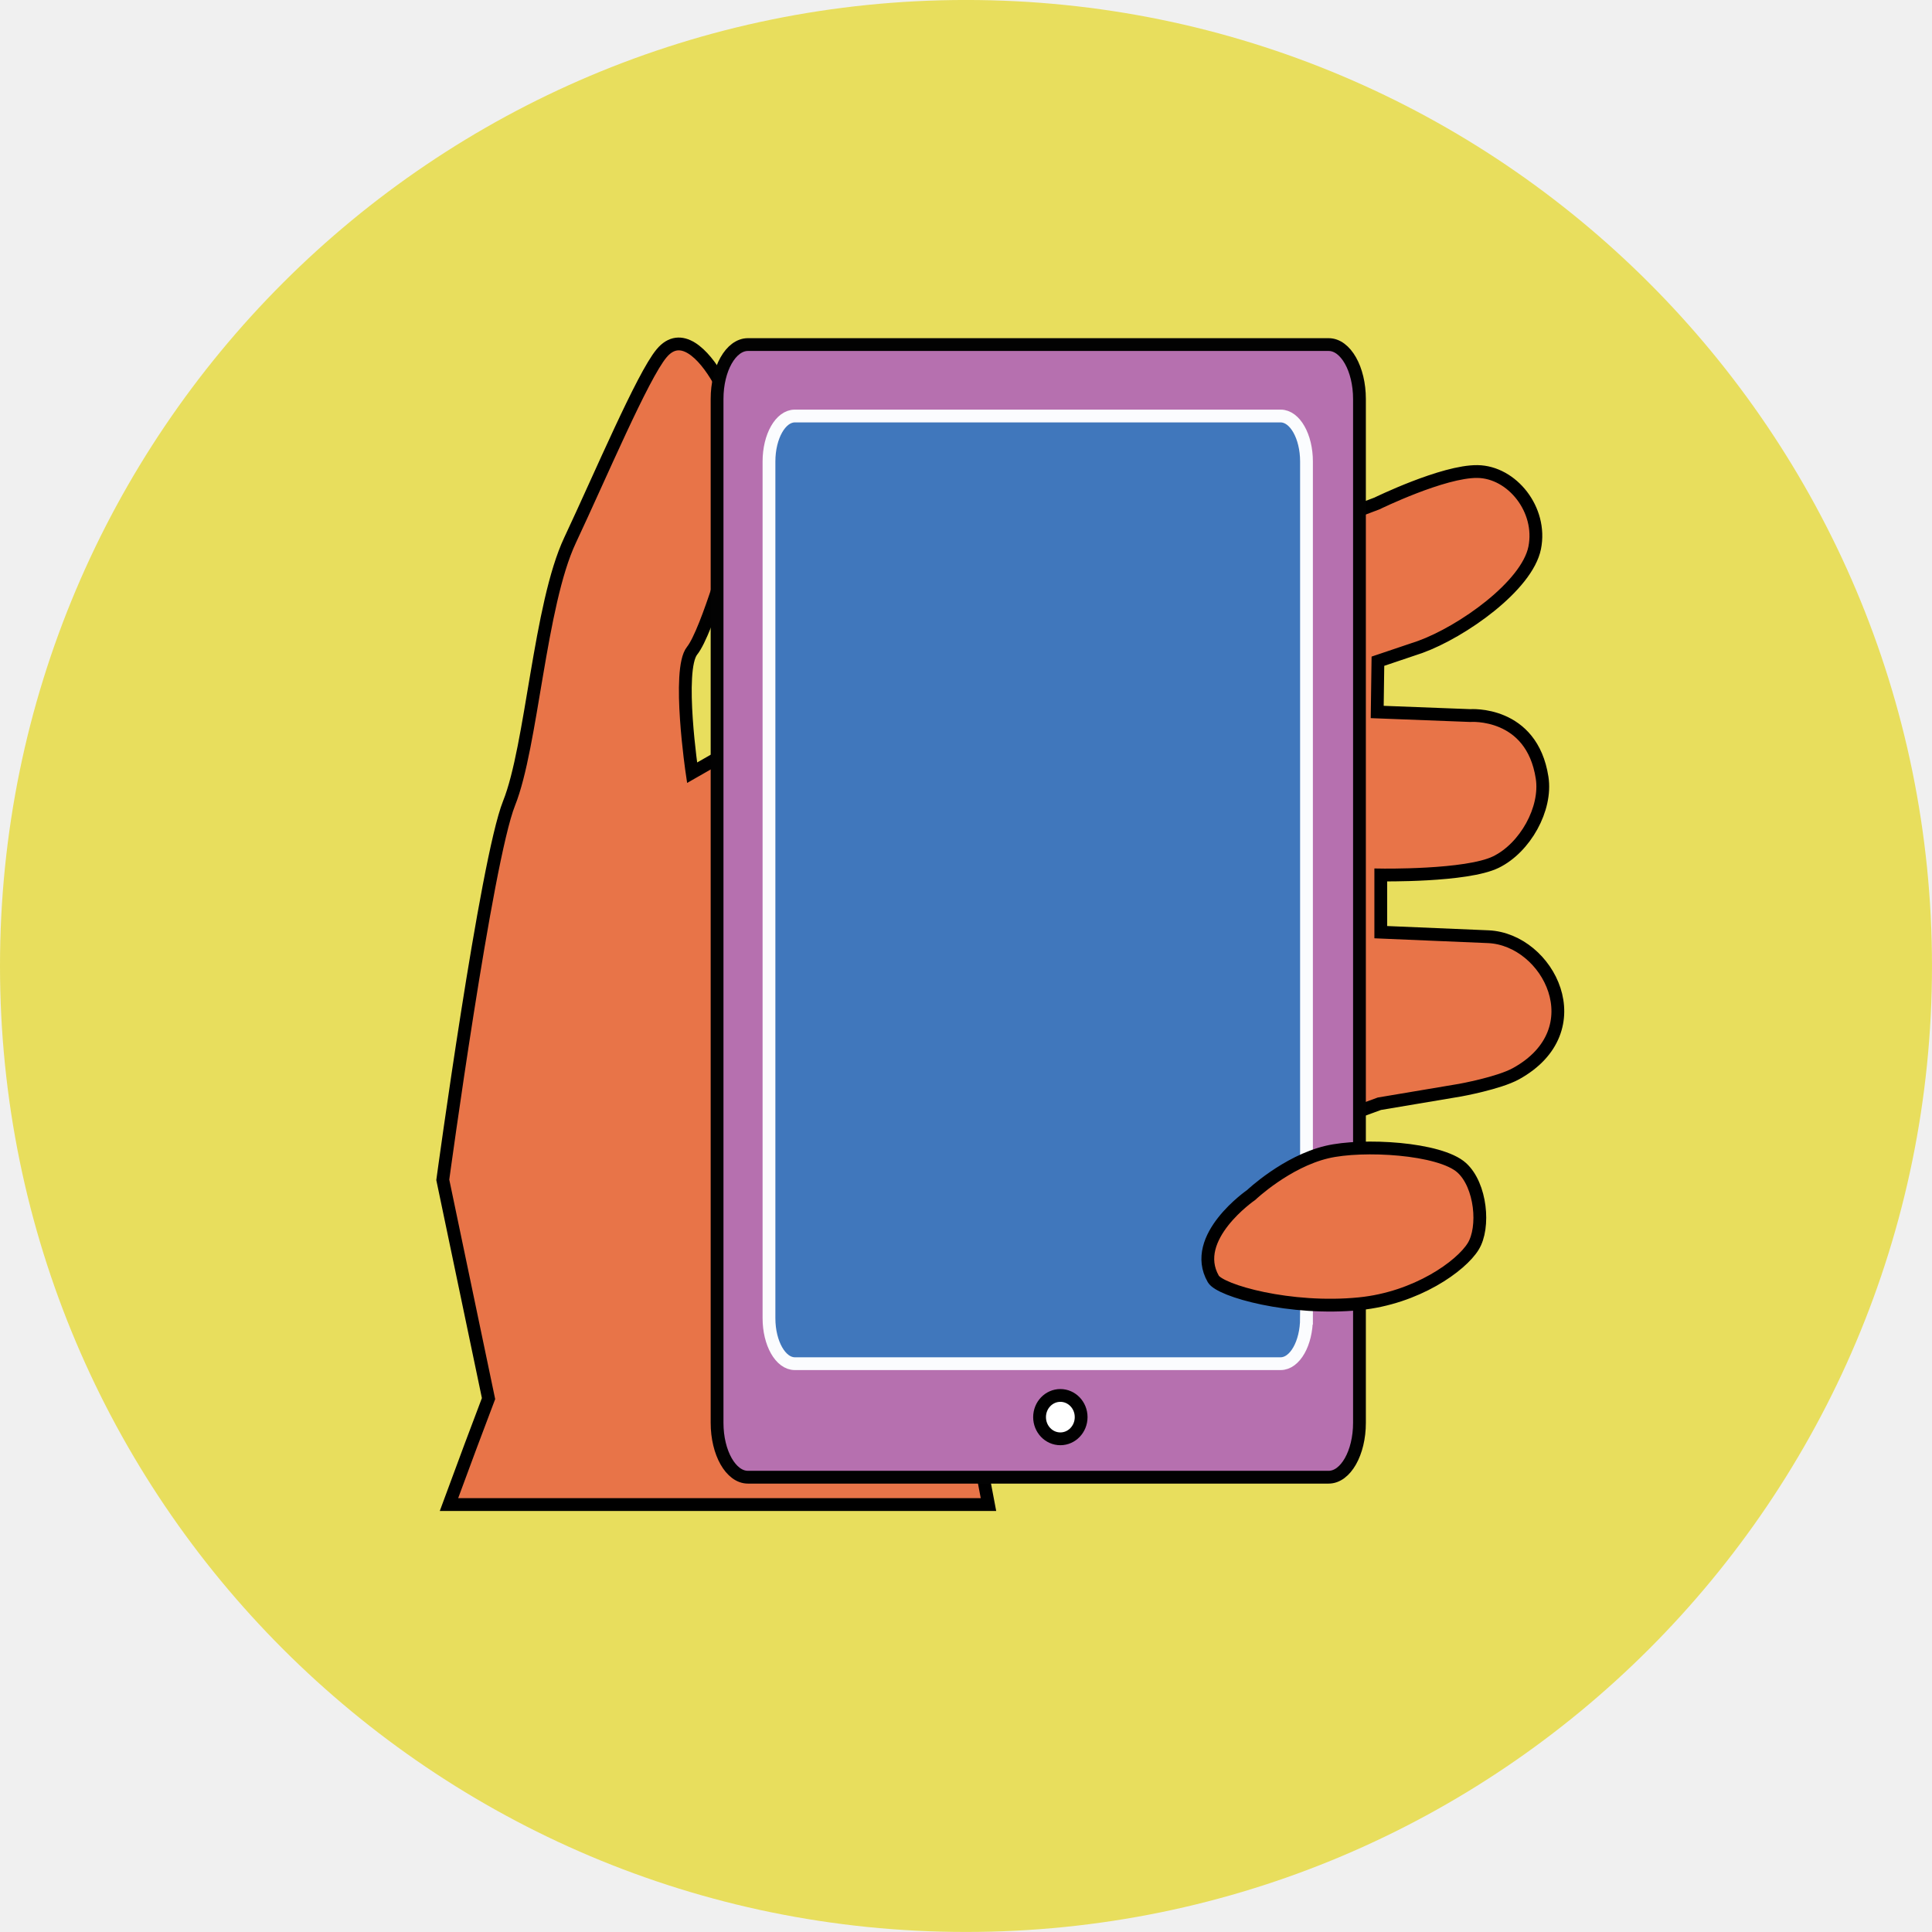
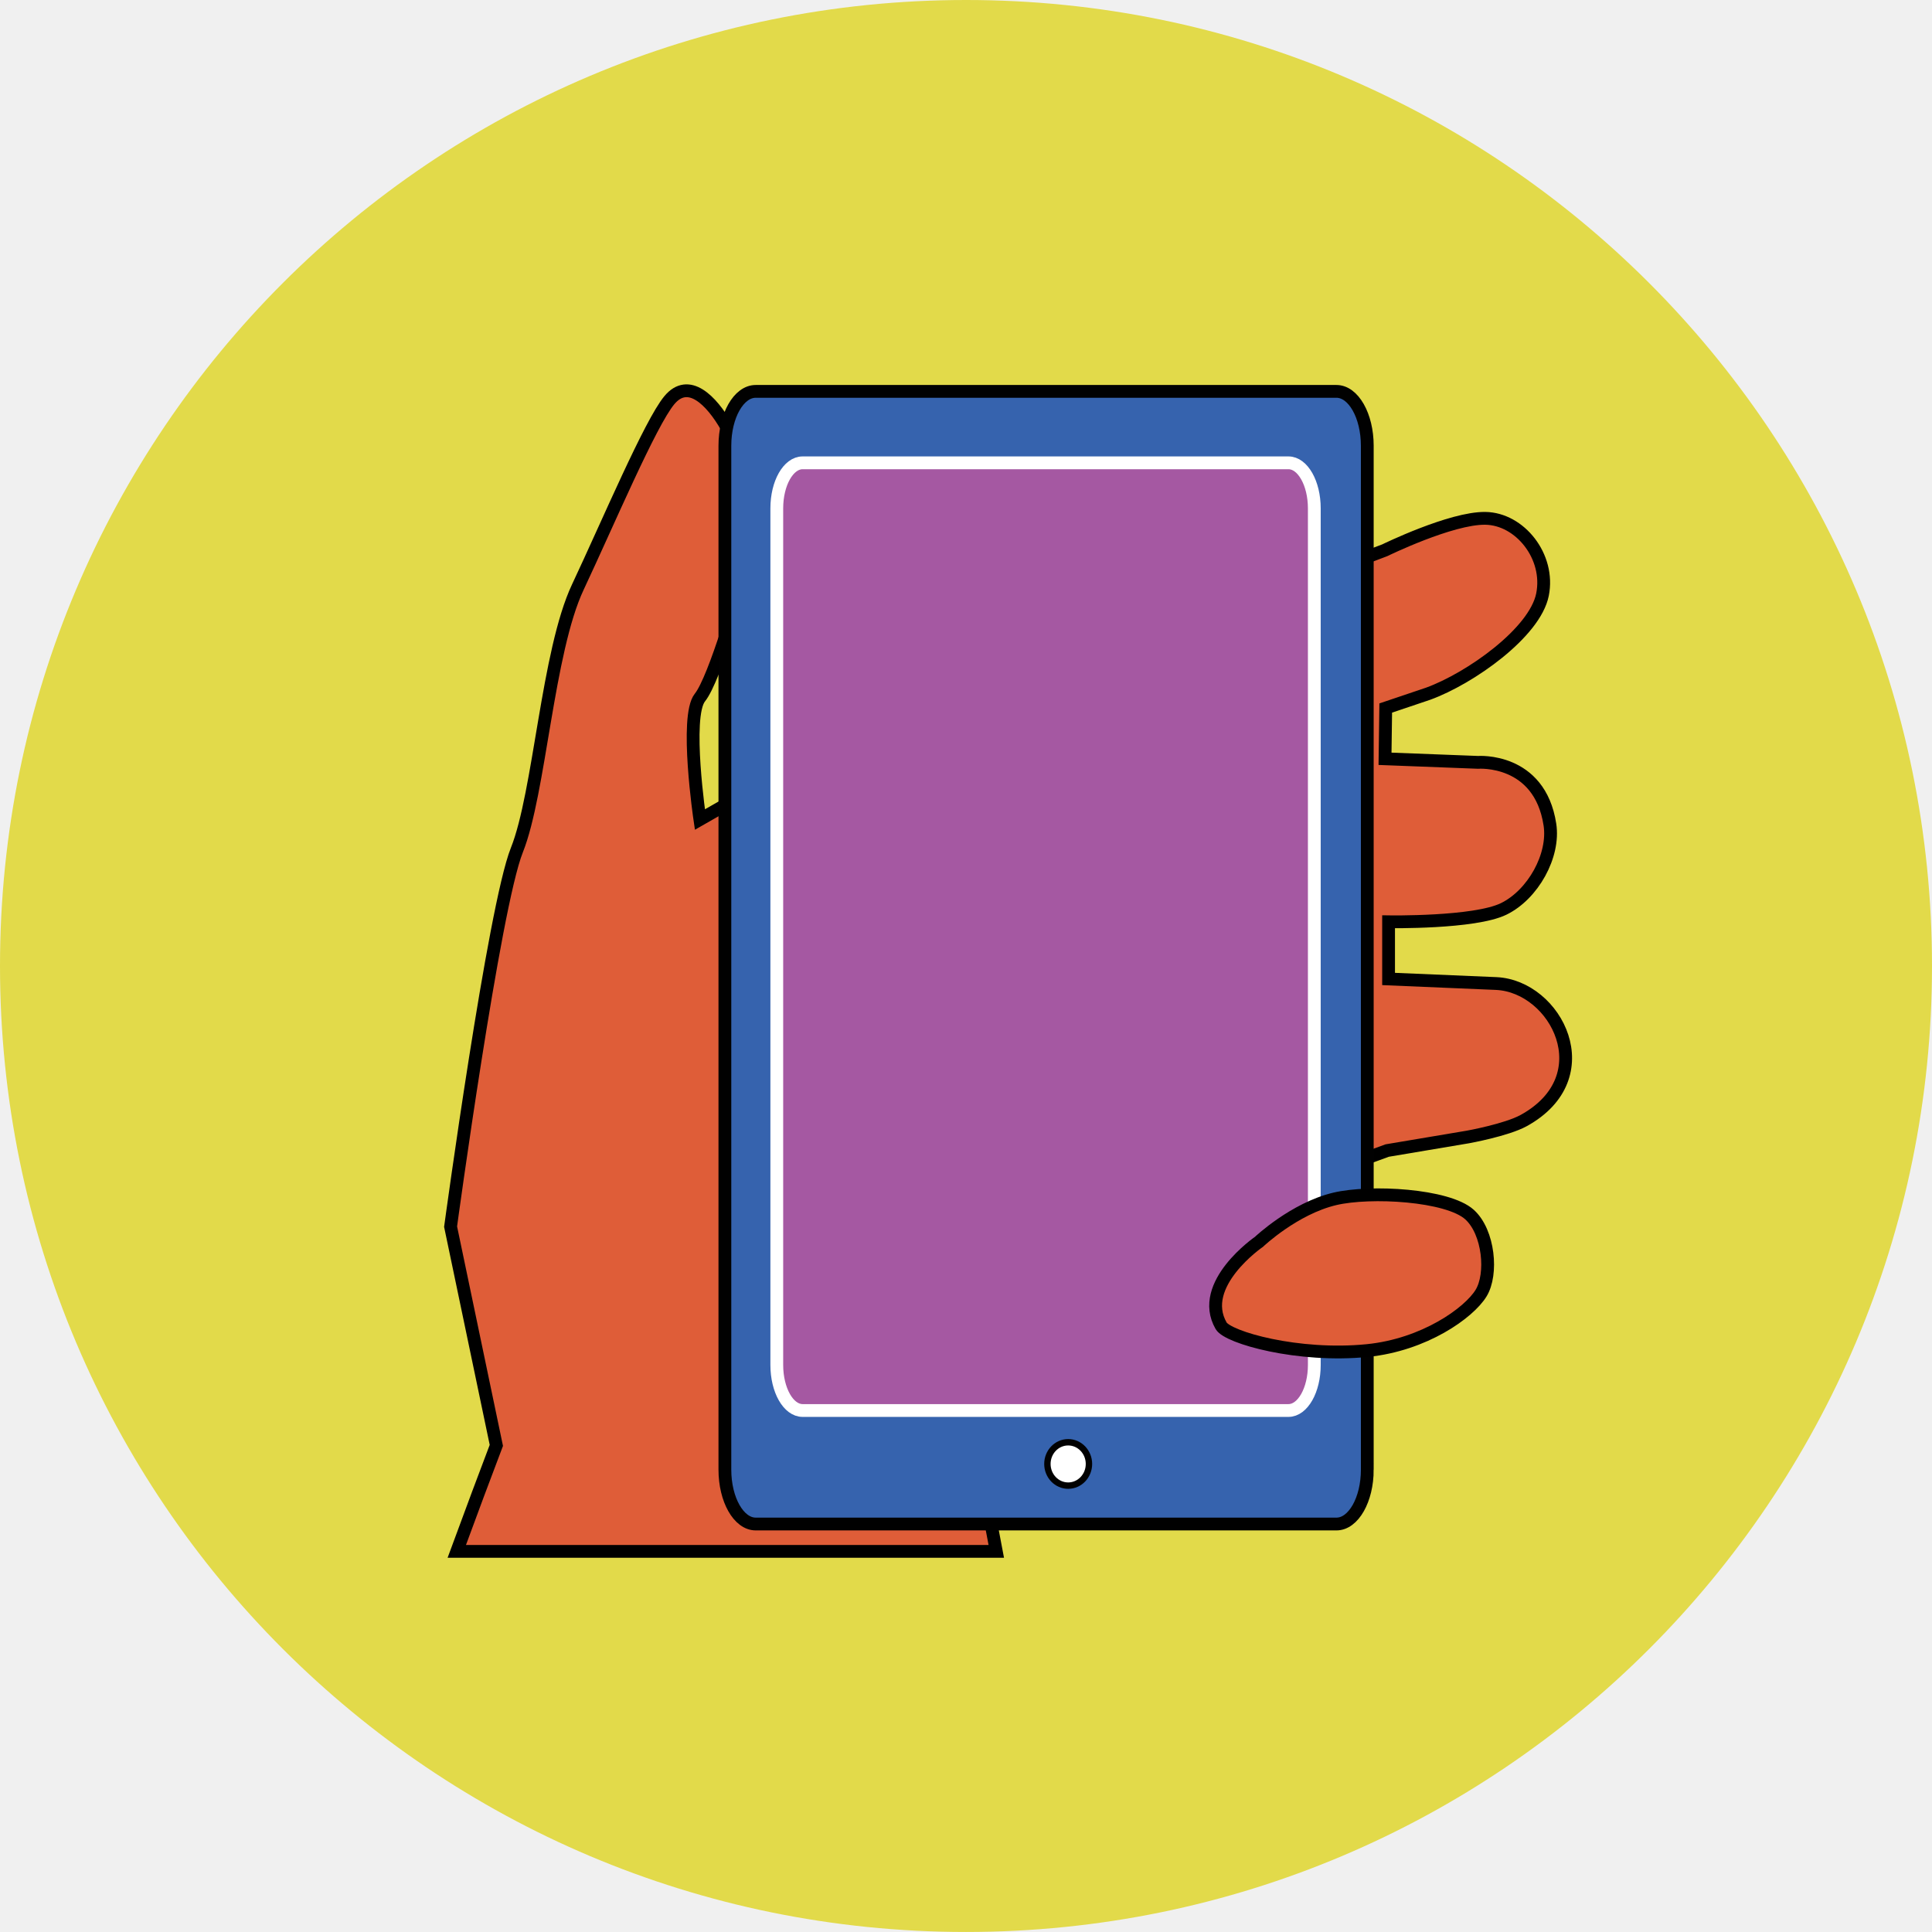
- <svg xmlns="http://www.w3.org/2000/svg" version="1.1" id="Layer_1" x="0px" y="0px" width="151.001px" height="150.998px" viewBox="0 0 151.001 150.998" enable-background="new 0 0 151.001 150.998" xml:space="preserve">
-   <circle fill="#E8DE5D" cx="75.5" cy="75.498" r="75.5" />
-   <path fill="#E87448" stroke="#000000" stroke-miterlimit="10" d="M107.809,86.266l6.313-1.062c0,0,3.013-0.542,4.36-1.284  c6.182-3.41,2.549-10.484-2.144-10.708l-8.419-0.356v-4.47c0,0,6.706,0.112,8.995-1.006c2.291-1.117,3.988-4.172,3.614-6.593  c-0.806-5.234-5.624-4.861-5.624-4.861l-7.264-0.279l0.055-3.968l3.314-1.118c3.278-1.191,8.345-4.766,8.94-7.748  c0.596-2.979-1.772-5.922-4.47-5.959c-2.681-0.037-7.86,2.496-7.86,2.496L58.264,58.012l-4.172,2.383c0,0-1.192-8.045,0-9.535  c1.193-1.489,3.277-8.939,3.277-8.939s0-10.134-1.191-12.218c-1.193-2.087-2.979-3.875-4.471-2.087  c-1.49,1.787-4.769,9.535-7.151,14.603c-2.386,5.065-2.98,16.093-4.769,20.562c-1.787,4.471-5.18,29.432-5.18,29.432l3.576,17.098  l-1.426,3.783l-1.666,4.5h42.166l-2.921-15.4L93.54,91.465L107.809,86.266z" />
-   <path fill="#B670AF" stroke="#020202" stroke-miterlimit="10" d="M106.253,111.207c0,2.346-1.081,4.248-2.409,4.248H58.455  c-1.33,0-2.41-1.902-2.41-4.248V31.182c0-2.348,1.08-4.251,2.41-4.251h45.389c1.328,0,2.409,1.903,2.409,4.251V111.207z" />
-   <path fill="#4077BC" stroke="#FBFCFE" stroke-miterlimit="10" d="M102.112,103.025c0,1.965-0.905,3.557-2.018,3.557H62.119  c-1.112,0-2.017-1.592-2.017-3.557V36.071c0-1.962,0.904-3.556,2.017-3.556h37.976c1.112,0,2.018,1.594,2.018,3.556V103.025z" />
-   <ellipse fill="#FFFFFF" stroke="#010101" stroke-miterlimit="10" cx="82.875" cy="110.76" rx="1.625" ry="1.695" />
-   <path fill="#E87448" stroke="#000000" stroke-miterlimit="10" d="M97.791,93.396c0,0,2.738-2.599,5.923-3.354  c2.789-0.659,8.827-0.316,10.534,1.23c1.507,1.369,1.813,4.658,0.893,6.146c-0.948,1.537-4.423,4.033-8.893,4.48  c-5.402,0.539-10.887-1.018-11.418-1.938C92.959,96.713,97.791,93.396,97.791,93.396z" />
+ <svg xmlns="http://www.w3.org/2000/svg" version="1.1" id="Layer_1" x="0px" y="0px" width="151px" height="150.998px" viewBox="0 0 151 150.998" enable-background="new 0 0 151 150.998" xml:space="preserve">
+   <path fill="#E2DA4A" d="M75.499,0C117.198,0,151,33.801,151,75.498c0,41.699-33.803,75.5-75.501,75.5  C33.802,150.998,0,117.197,0,75.498C0,33.801,33.802,0,75.499,0" />
+   <path fill="#DF5D38" stroke="#000000" stroke-miterlimit="10" d="M108.418,89.924l6.314-1.062c0,0,3.012-0.542,4.359-1.284  c6.182-3.41,2.549-10.484-2.143-10.708l-8.42-0.356v-4.47c0,0,6.707,0.112,8.996-1.006c2.291-1.117,3.988-4.172,3.613-6.593  c-0.805-5.234-5.623-4.861-5.623-4.861l-7.264-0.279l0.055-3.968l3.314-1.118c3.277-1.191,8.344-4.766,8.939-7.748  c0.596-2.979-1.771-5.922-4.469-5.959c-2.682-0.037-7.861,2.496-7.861,2.496L58.874,61.67l-4.172,2.383c0,0-1.192-8.045,0-9.535  c1.193-1.489,3.277-8.939,3.277-8.939s0-10.134-1.191-12.218c-1.193-2.087-2.979-3.875-4.471-2.087  c-1.49,1.787-4.769,9.535-7.151,14.603c-2.386,5.065-2.98,16.093-4.769,20.562c-1.787,4.471-5.18,29.432-5.18,29.432l3.576,17.098  l-1.426,3.783l-1.666,4.5h42.166l-2.92-15.4l19.204-10.727L108.418,89.924z" />
+   <path fill="#3663AE" stroke="#010101" stroke-miterlimit="10" d="M106.864,114.865c0,2.346-1.082,4.248-2.41,4.248H59.065  c-1.33,0-2.41-1.902-2.41-4.248V34.84c0-2.348,1.08-4.251,2.41-4.251h45.388c1.328,0,2.41,1.903,2.41,4.251V114.865z" />
+   <path fill="#A558A2" stroke="#FFFFFF" stroke-miterlimit="10" d="M102.723,106.684c0,1.965-0.906,3.557-2.018,3.557H62.729  c-1.112,0-2.017-1.592-2.017-3.557V39.729c0-1.962,0.904-3.556,2.017-3.556h37.976c1.111,0,2.018,1.594,2.018,3.556V106.684z" />
+   <ellipse fill="#FFFFFF" stroke="#010101" stroke-width="0.5" stroke-miterlimit="10" cx="83.486" cy="114.418" rx="1.624" ry="1.695" />
+   <path fill="#DF5D38" stroke="#000000" stroke-miterlimit="10" d="M98.401,97.055c0,0,2.738-2.599,5.924-3.354  c2.789-0.659,8.826-0.316,10.533,1.23c1.508,1.369,1.814,4.658,0.893,6.146c-0.947,1.537-4.422,4.033-8.893,4.48  c-5.402,0.539-10.887-1.018-11.418-1.938C93.569,100.371,98.401,97.055,98.401,97.055z" />
</svg>
